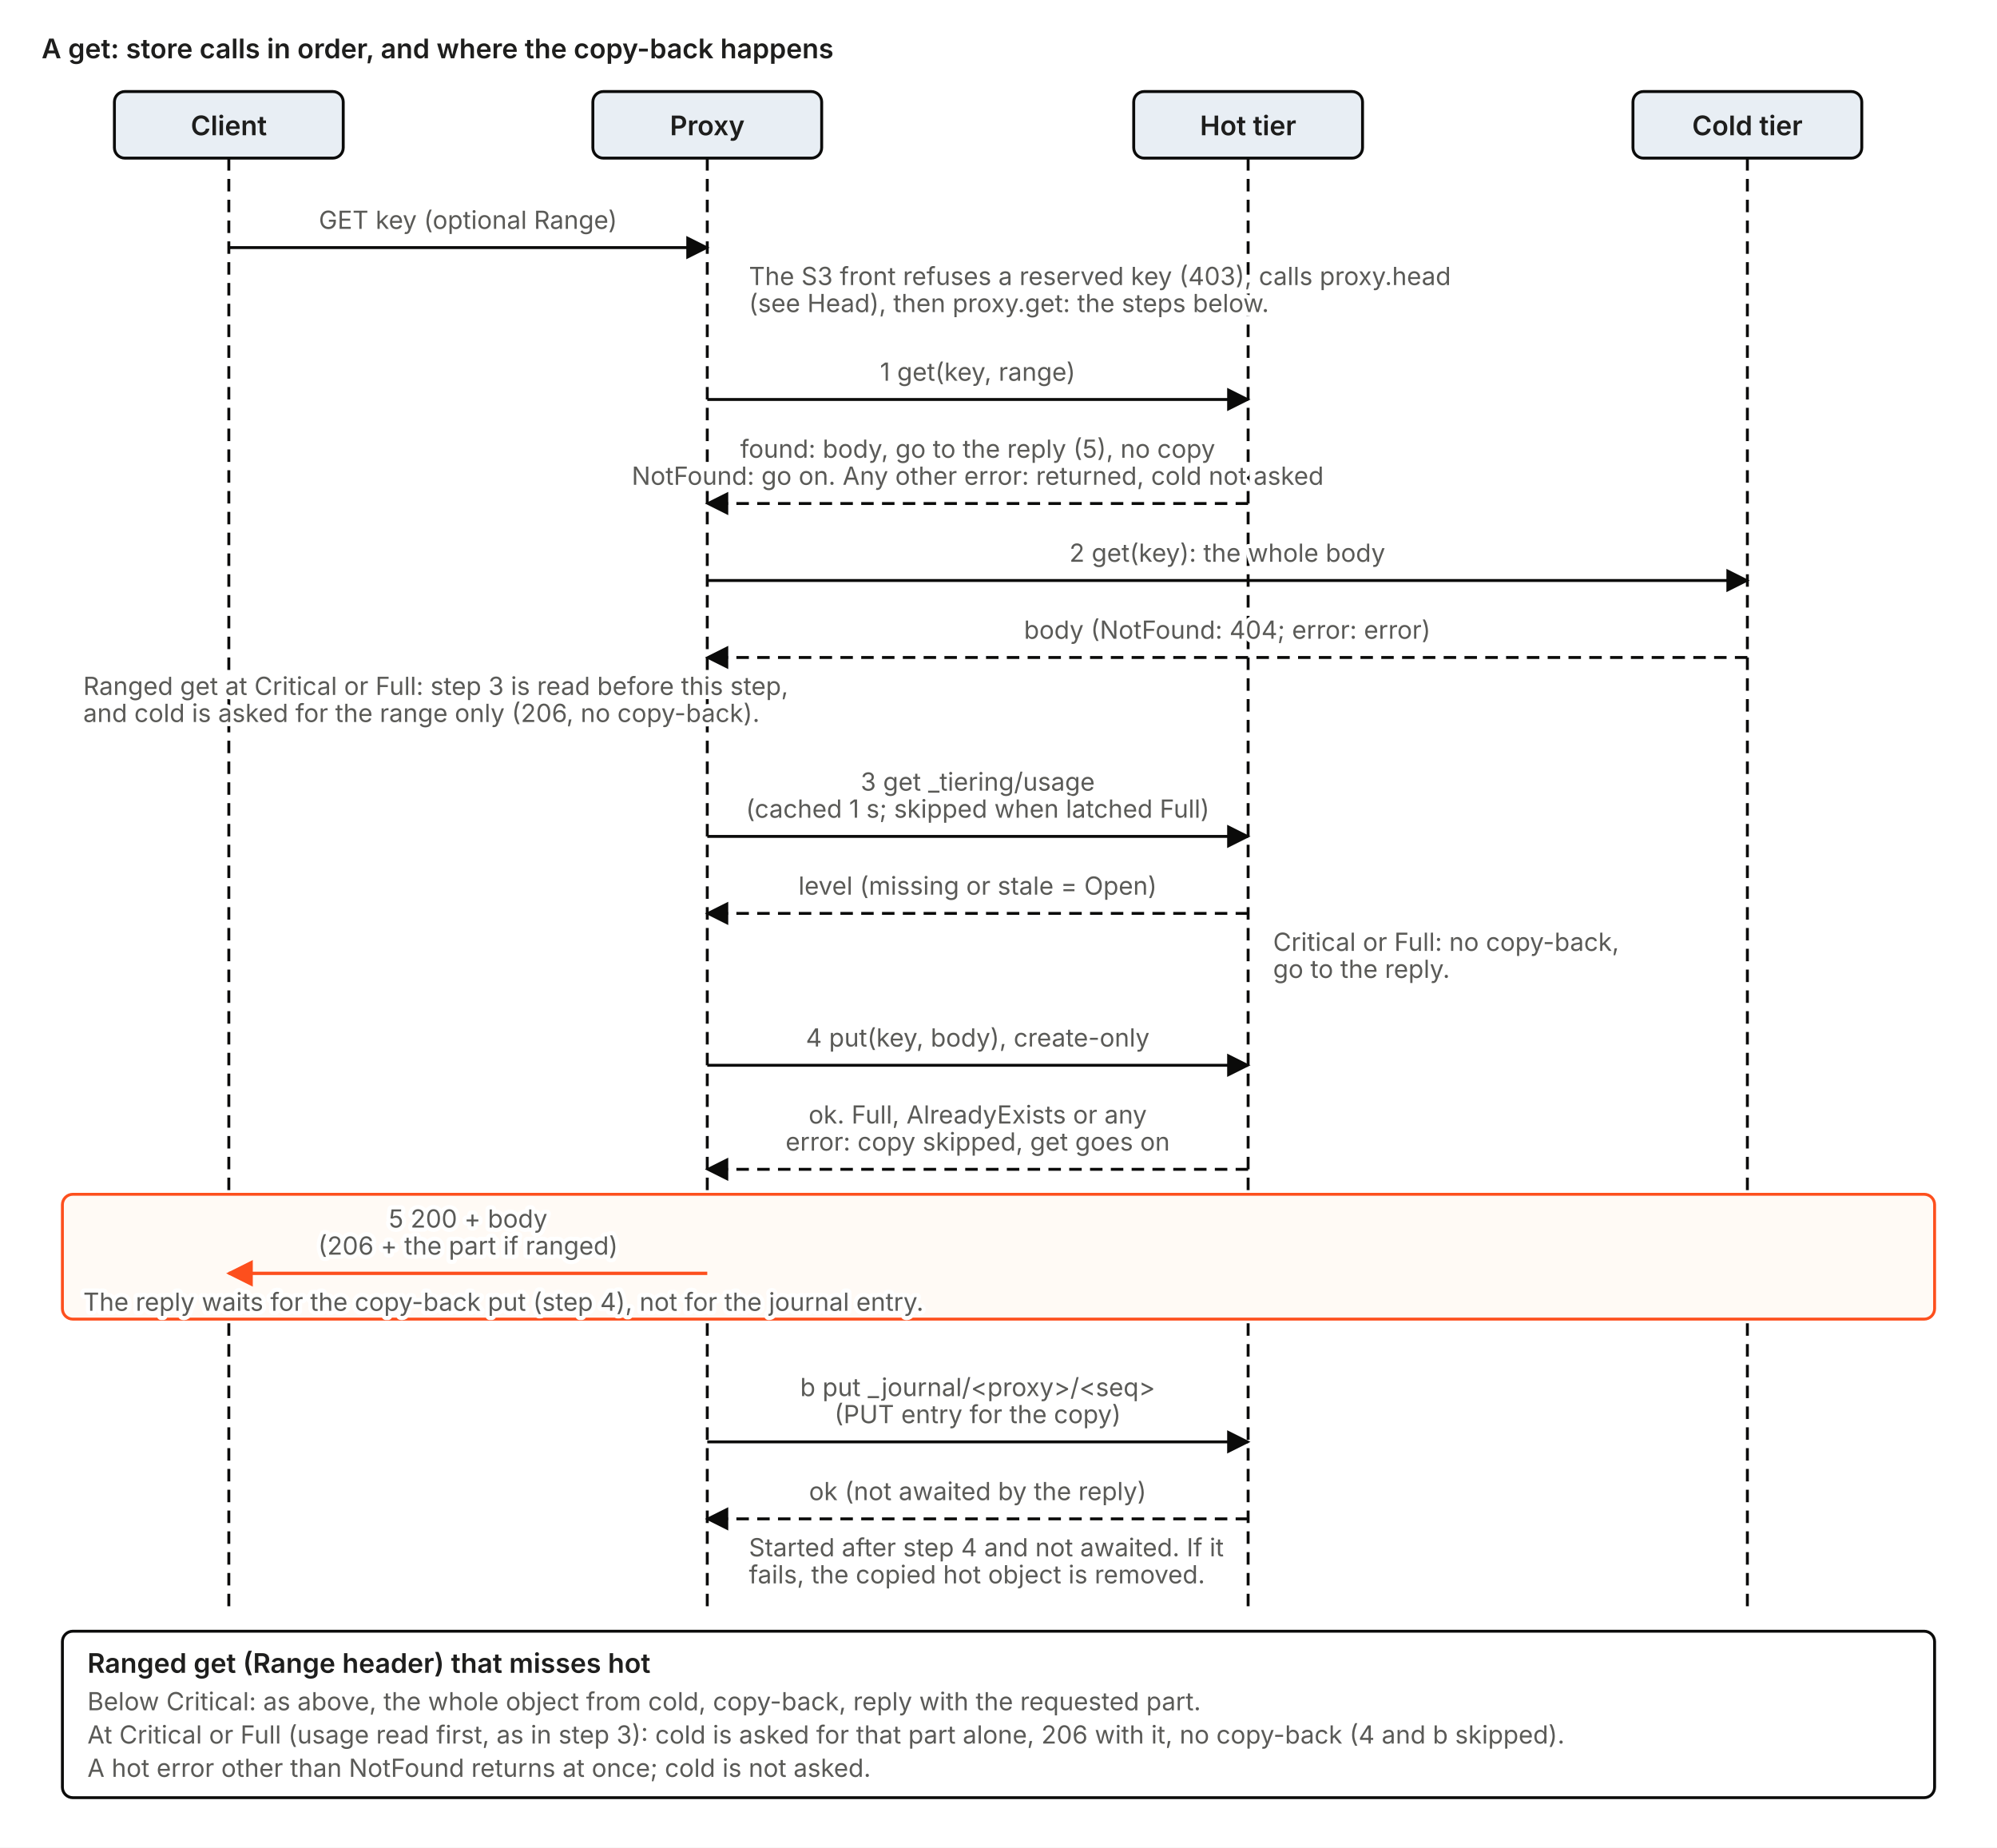
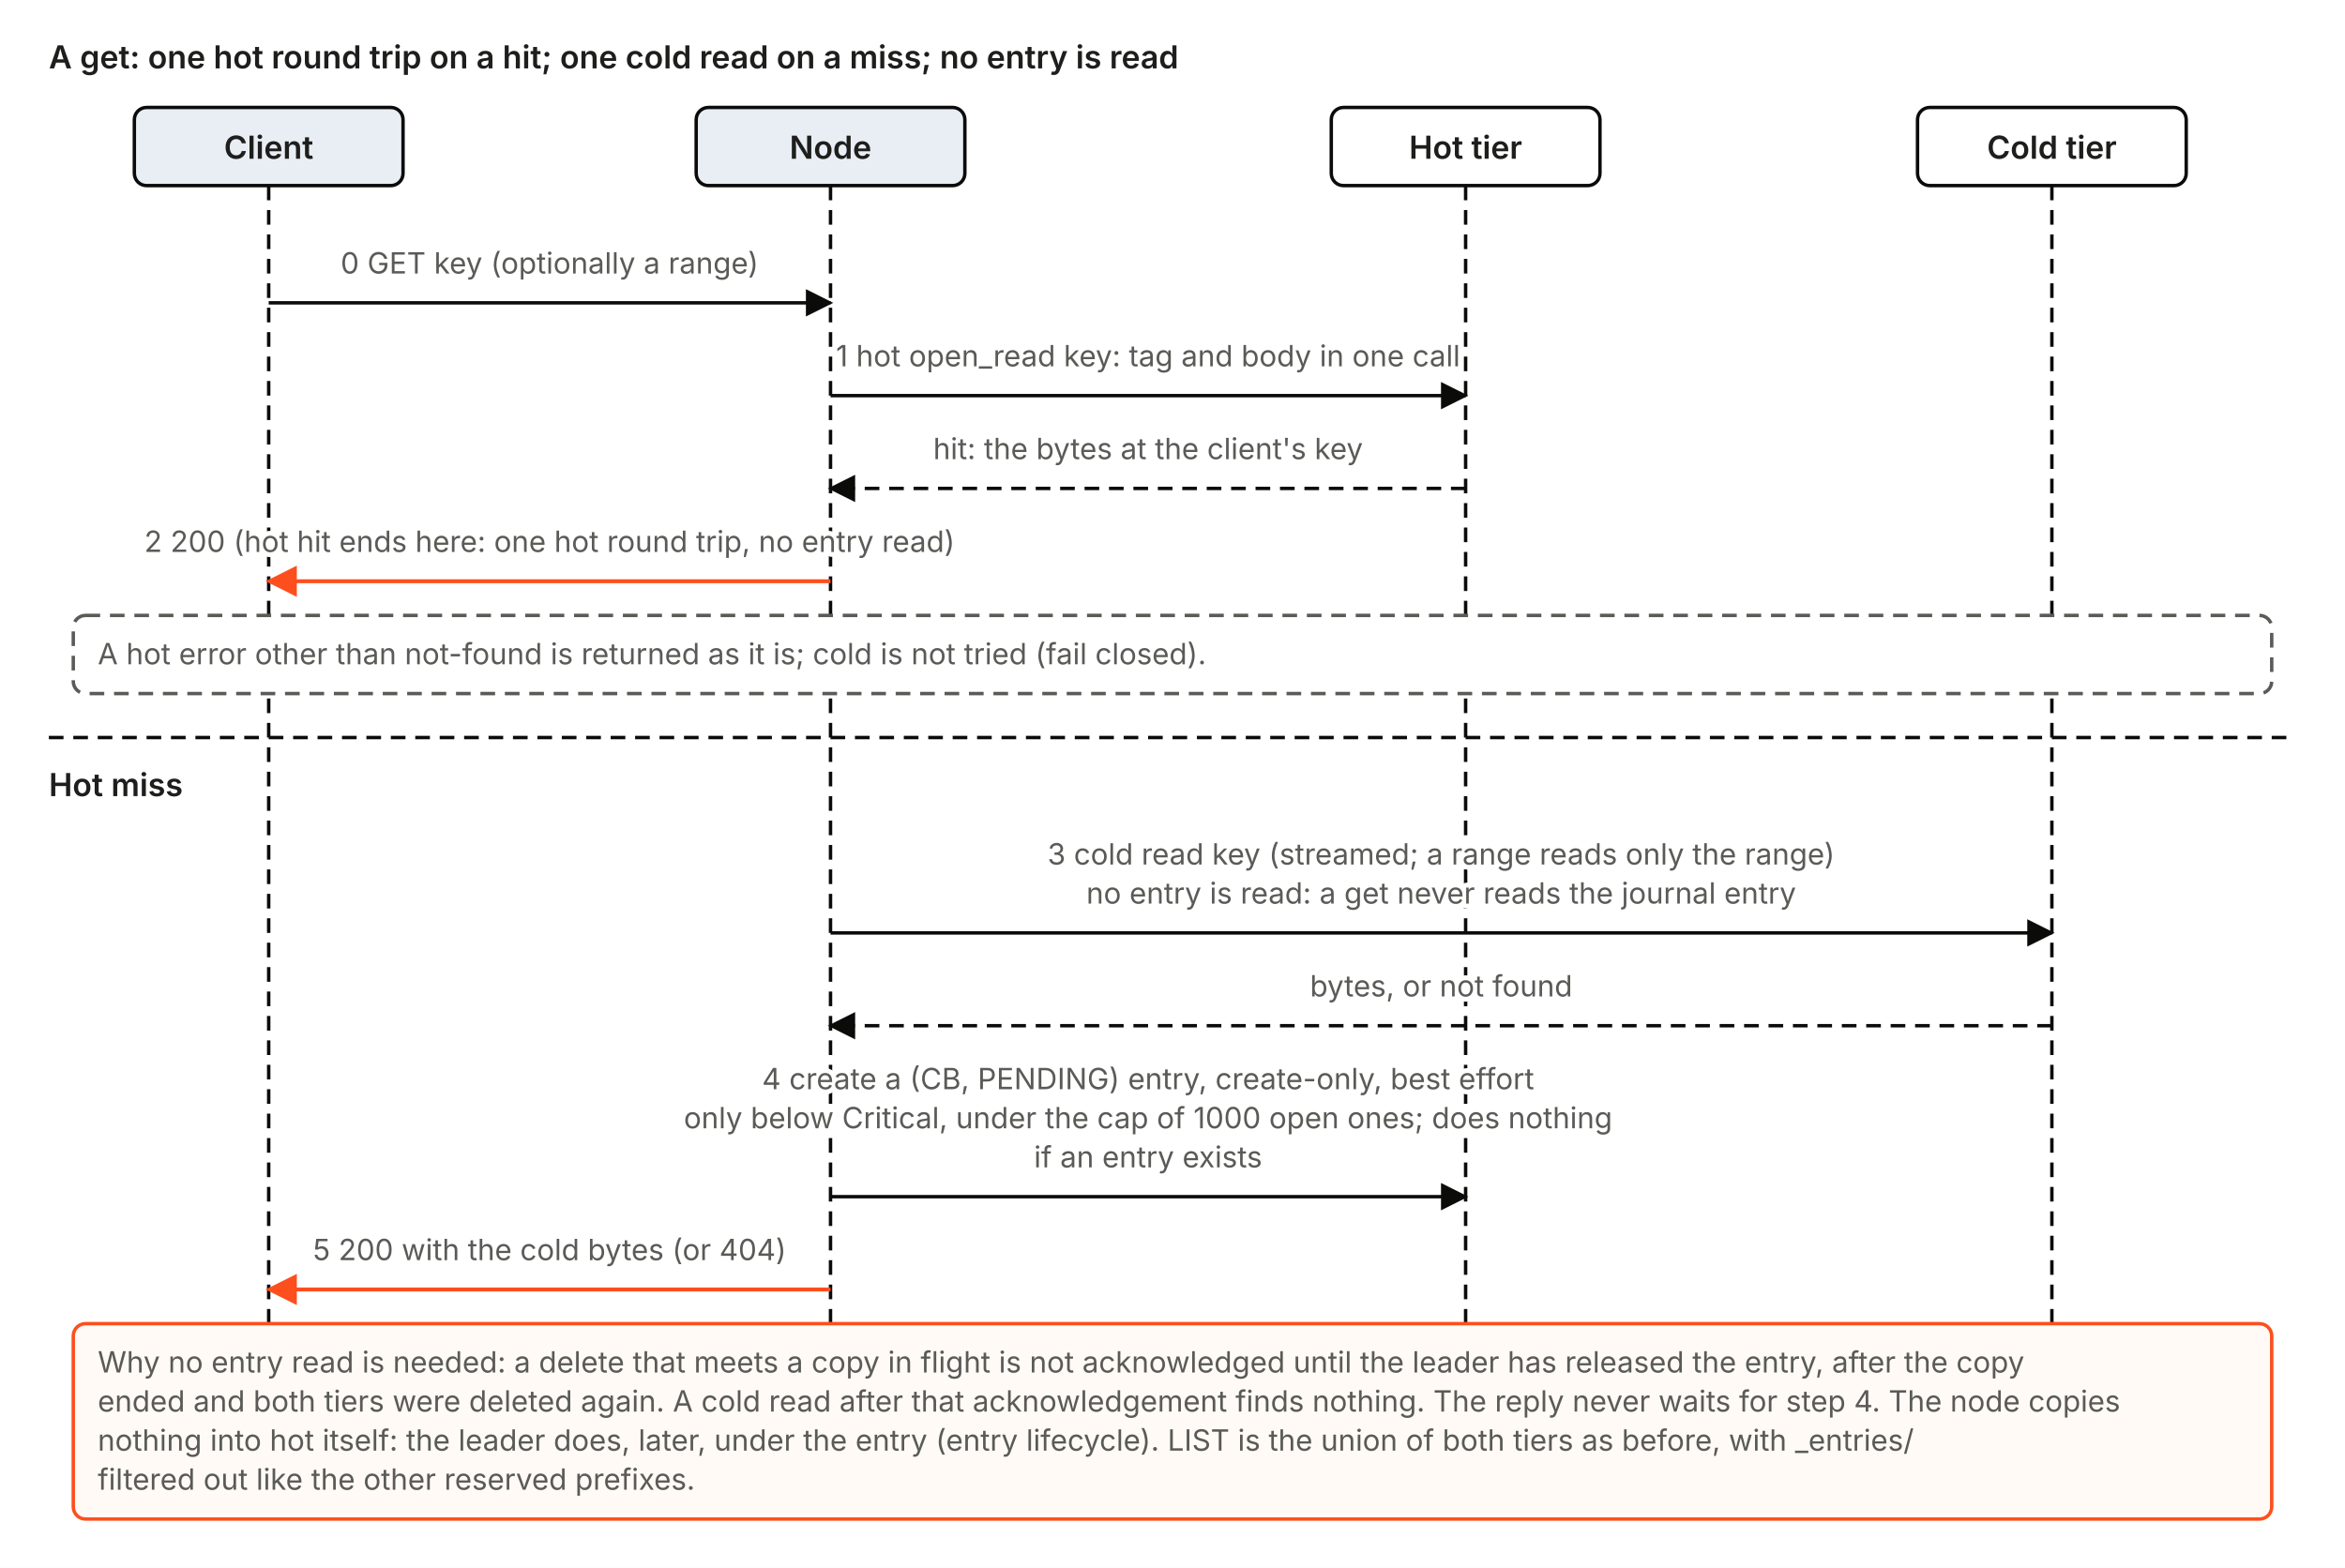
- <svg xmlns="http://www.w3.org/2000/svg" viewBox="0 0 960 888" width="960" height="888" role="img" aria-label="Sequence diagram of a get: hot first, cold on a hot miss, copy-back to hot unless at the critical level, background journal entry.">
+ <svg xmlns="http://www.w3.org/2000/svg" viewBox="0 0 960 642" width="960" height="642" role="img" aria-label="Sequence diagram of a get: Client, Node, Hot tier, Cold tier. A hot hit is one hot read that returns the tag and the body together. On a miss the node reads cold directly and never reads the entry. Below the Critical level it may ask for a copy-back by creating a CB entry, best effort.">
  <defs>
    <marker id="seq-get-ak" viewBox="0 0 10 10" refX="9" refY="5" markerWidth="8" markerHeight="8" orient="auto">
      <path d="M0,0 L10,5 L0,10 z" fill="#0B0B0A" />
    </marker>
    <marker id="seq-get-ao" viewBox="0 0 10 10" refX="9" refY="5" markerWidth="8" markerHeight="8" orient="auto">
      <path d="M0,0 L10,5 L0,10 z" fill="#FD4F1D" />
    </marker>
  </defs>
  <style>
.box{fill:#FFFFFF;stroke:#0B0B0A;stroke-width:1.4}
.box-b{fill:#E8EEF4;stroke:#0B0B0A;stroke-width:1.4}
.box-o{fill:#FFFAF5;stroke:#FD4F1D;stroke-width:1.4}
.box-t{fill:none;stroke:#FD4F1D;stroke-width:2}
- .box-p{fill:none;stroke:#5A5A57;stroke-width:1.6;stroke-dasharray:7 5}
+ .box-p{fill:none;stroke:#5A5A57;stroke-width:1.4;stroke-dasharray:6 4}
.ln{stroke:#0B0B0A;fill:none;stroke-width:1.4}
.ln-d{stroke:#0B0B0A;fill:none;stroke-width:1.4;stroke-dasharray:6 4}
.ln-o{stroke:#FD4F1D;fill:none;stroke-width:1.6}
+ .ln-od{stroke:#FD4F1D;fill:none;stroke-width:1.6;stroke-dasharray:6 4}
text{fill:#1E1E1D;font-family:system-ui,-apple-system,'Segoe UI',sans-serif;font-size:13px}
.b{font-weight:600}
.t-m{fill:#5A5A57;font-size:12px}
+ .t-n{fill:#5A5A57;font-size:13px}
.lbl{paint-order:stroke;stroke:#FFFFFF;stroke-width:4px;stroke-linejoin:round}
</style>
-   <rect x="0" y="0" width="960" height="888" fill="#FFFFFF" />
+   <rect x="0" y="0" width="960" height="642" fill="#FFFFFF" />
+   <text x="20" y="28" class="b" font-size="16">A get: one hot round trip on a hit; one cold read on a miss; no entry is read</text>
  <rect x="55" y="44" width="110" height="32" rx="5" class="box-b" />
  <text x="110" y="65" class="b" text-anchor="middle">Client</text>
-   <line x1="110" y1="76" x2="110" y2="776" class="ln-d" />
  <rect x="285" y="44" width="110" height="32" rx="5" class="box-b" />
-   <text x="340" y="65" class="b" text-anchor="middle">Proxy</text>
-   <line x1="340" y1="76" x2="340" y2="776" class="ln-d" />
-   <rect x="545" y="44" width="110" height="32" rx="5" class="box-b" />
+   <text x="340" y="65" class="b" text-anchor="middle">Node</text>
+   <rect x="545" y="44" width="110" height="32" rx="5" class="box" />
  <text x="600" y="65" class="b" text-anchor="middle">Hot tier</text>
-   <line x1="600" y1="76" x2="600" y2="776" class="ln-d" />
-   <rect x="785" y="44" width="110" height="32" rx="5" class="box-b" />
+   <rect x="785" y="44" width="110" height="32" rx="5" class="box" />
  <text x="840" y="65" class="b" text-anchor="middle">Cold tier</text>
-   <line x1="840" y1="76" x2="840" y2="776" class="ln-d" />
-   <text x="20" y="28" class="b" font-size="16" text-anchor="start">A get: store calls in order, and where the copy-back happens</text>
-   <text x="225.0" y="110" class="t-m lbl" text-anchor="middle">GET key (optional Range)</text>
-   <line x1="110" y1="119" x2="340" y2="119" class="ln" marker-end="url(#seq-get-ak)" />
-   <text x="360" y="137" class="t-m lbl" text-anchor="start">The S3 front refuses a reserved key (403), calls proxy.head</text>
-   <text x="360" y="150" class="t-m lbl" text-anchor="start">(see Head), then proxy.get: the steps below.</text>
-   <text x="470.0" y="183" class="t-m lbl" text-anchor="middle">1  get(key, range)</text>
-   <line x1="340" y1="192" x2="600" y2="192" class="ln" marker-end="url(#seq-get-ak)" />
-   <text x="470.0" y="220" class="t-m lbl" text-anchor="middle">found: body, go to the reply (5), no copy</text>
-   <text x="470.0" y="233" class="t-m lbl" text-anchor="middle">NotFound: go on. Any other error: returned, cold not asked</text>
-   <line x1="600" y1="242" x2="340" y2="242" class="ln-d" marker-end="url(#seq-get-ak)" />
-   <text x="590.0" y="270" class="t-m lbl" text-anchor="middle">2  get(key): the whole body</text>
-   <line x1="340" y1="279" x2="840" y2="279" class="ln" marker-end="url(#seq-get-ak)" />
-   <text x="590.0" y="307" class="t-m lbl" text-anchor="middle">body (NotFound: 404; error: error)</text>
-   <line x1="840" y1="316" x2="340" y2="316" class="ln-d" marker-end="url(#seq-get-ak)" />
-   <text x="40" y="334" class="t-m lbl" text-anchor="start">Ranged get at Critical or Full: step 3 is read before this step,</text>
-   <text x="40" y="347" class="t-m lbl" text-anchor="start">and cold is asked for the range only (206, no copy-back).</text>
-   <text x="470.0" y="380" class="t-m lbl" text-anchor="middle">3  get _tiering/usage</text>
-   <text x="470.0" y="393" class="t-m lbl" text-anchor="middle">(cached 1 s; skipped when latched Full)</text>
-   <line x1="340" y1="402" x2="600" y2="402" class="ln" marker-end="url(#seq-get-ak)" />
-   <text x="470.0" y="430" class="t-m lbl" text-anchor="middle">level (missing or stale = Open)</text>
-   <line x1="600" y1="439" x2="340" y2="439" class="ln-d" marker-end="url(#seq-get-ak)" />
-   <text x="612" y="457" class="t-m lbl" text-anchor="start">Critical or Full: no copy-back,</text>
-   <text x="612" y="470" class="t-m lbl" text-anchor="start">go to the reply.</text>
-   <text x="470.0" y="503" class="t-m lbl" text-anchor="middle">4  put(key, body), create-only</text>
-   <line x1="340" y1="512" x2="600" y2="512" class="ln" marker-end="url(#seq-get-ak)" />
-   <text x="470.0" y="540" class="t-m lbl" text-anchor="middle">ok. Full, AlreadyExists or any</text>
-   <text x="470.0" y="553" class="t-m lbl" text-anchor="middle">error: copy skipped, get goes on</text>
-   <line x1="600" y1="562" x2="340" y2="562" class="ln-d" marker-end="url(#seq-get-ak)" />
-   <rect x="30" y="574" width="900" height="60" rx="5" class="box-o" />
-   <text x="225.0" y="590" class="t-m lbl" text-anchor="middle">5  200 + body</text>
-   <text x="225.0" y="603" class="t-m lbl" text-anchor="middle">(206 + the part if ranged)</text>
-   <line x1="340" y1="612" x2="110" y2="612" class="ln-o" marker-end="url(#seq-get-ao)" />
-   <text x="40" y="630" class="t-m lbl" text-anchor="start">The reply waits for the copy-back put (step 4), not for the journal entry.</text>
-   <text x="470.0" y="671" class="t-m lbl" text-anchor="middle">b  put _journal/&lt;proxy&gt;/&lt;seq&gt;</text>
-   <text x="470.0" y="684" class="t-m lbl" text-anchor="middle">(PUT entry for the copy)</text>
-   <line x1="340" y1="693" x2="600" y2="693" class="ln" marker-end="url(#seq-get-ak)" />
-   <text x="470.0" y="721" class="t-m lbl" text-anchor="middle">ok (not awaited by the reply)</text>
-   <line x1="600" y1="730" x2="340" y2="730" class="ln-d" marker-end="url(#seq-get-ak)" />
-   <text x="360" y="748" class="t-m lbl" text-anchor="start">Started after step 4 and not awaited. If it</text>
-   <text x="360" y="761" class="t-m lbl" text-anchor="start">fails, the copied hot object is removed.</text>
-   <rect x="30" y="784" width="900" height="80" rx="5" class="box" />
-   <text x="42" y="804" class="b" text-anchor="start">Ranged get (Range header) that misses hot</text>
-   <text x="42" y="822" class="t-m" text-anchor="start">Below Critical: as above, the whole object from cold, copy-back, reply with the requested part.</text>
-   <text x="42" y="838" class="t-m" text-anchor="start">At Critical or Full (usage read first, as in step 3): cold is asked for that part alone, 206 with it, no copy-back (4 and b skipped).</text>
-   <text x="42" y="854" class="t-m" text-anchor="start">A hot error other than NotFound returns at once; cold is not asked.</text>
+   <line x1="110" y1="76" x2="110" y2="544" class="ln-d" />
+   <line x1="340" y1="76" x2="340" y2="544" class="ln-d" />
+   <line x1="600" y1="76" x2="600" y2="544" class="ln-d" />
+   <line x1="840" y1="76" x2="840" y2="544" class="ln-d" />
+   <text x="225.0" y="112" class="t-m lbl" text-anchor="middle">0  GET key (optionally a range)</text>
+   <line x1="110" y1="124" x2="340" y2="124" class="ln" marker-end="url(#seq-get-ak)" />
+   <text x="470.0" y="150" class="t-m lbl" text-anchor="middle">1  hot open_read key: tag and body in one call</text>
+   <line x1="340" y1="162" x2="600" y2="162" class="ln" marker-end="url(#seq-get-ak)" />
+   <text x="470.0" y="188" class="t-m lbl" text-anchor="middle">hit: the bytes at the client's key</text>
+   <line x1="600" y1="200" x2="340" y2="200" class="ln-d" marker-end="url(#seq-get-ak)" />
+   <text x="225.0" y="226" class="t-m lbl" text-anchor="middle">2  200 (hot hit ends here: one hot round trip, no entry read)</text>
+   <line x1="340" y1="238" x2="110" y2="238" class="ln-o" marker-end="url(#seq-get-ao)" />
+   <rect x="30" y="252" width="900" height="32" rx="5" fill="#FFFFFF" />
+   <rect x="30" y="252" width="900" height="32" rx="5" class="box-p" />
+   <text x="40" y="272" class="t-m">A hot error other than not-found is returned as it is; cold is not tried (fail closed).</text>
+   <line x1="20" y1="302" x2="940" y2="302" class="ln-d" />
+   <text x="20" y="326" class="b lbl">Hot miss</text>
+   <text x="590.0" y="354" class="t-m lbl" text-anchor="middle">3  cold read key (streamed; a range reads only the range)</text>
+   <text x="590.0" y="370" class="t-m lbl" text-anchor="middle">no entry is read: a get never reads the journal entry</text>
+   <line x1="340" y1="382" x2="840" y2="382" class="ln" marker-end="url(#seq-get-ak)" />
+   <text x="590.0" y="408" class="t-m lbl" text-anchor="middle">bytes, or not found</text>
+   <line x1="840" y1="420" x2="340" y2="420" class="ln-d" marker-end="url(#seq-get-ak)" />
+   <text x="470.0" y="446" class="t-m lbl" text-anchor="middle">4  create a (CB, PENDING) entry, create-only, best effort</text>
+   <text x="470.0" y="462" class="t-m lbl" text-anchor="middle">only below Critical, under the cap of 1000 open ones; does nothing</text>
+   <text x="470.0" y="478" class="t-m lbl" text-anchor="middle">if an entry exists</text>
+   <line x1="340" y1="490" x2="600" y2="490" class="ln" marker-end="url(#seq-get-ak)" />
+   <text x="225.0" y="516" class="t-m lbl" text-anchor="middle">5  200 with the cold bytes (or 404)</text>
+   <line x1="340" y1="528" x2="110" y2="528" class="ln-o" marker-end="url(#seq-get-ao)" />
+   <rect x="30" y="542" width="900" height="80" rx="5" class="box-o" />
+   <text x="40" y="562" class="t-m">Why no entry read is needed: a delete that meets a copy in flight is not acknowledged until the leader has released the entry, after the copy</text>
+   <text x="40" y="578" class="t-m">ended and both tiers were deleted again. A cold read after that acknowledgement finds nothing. The reply never waits for step 4. The node copies</text>
+   <text x="40" y="594" class="t-m">nothing into hot itself: the leader does, later, under the entry (entry lifecycle). LIST is the union of both tiers as before, with _entries/</text>
+   <text x="40" y="610" class="t-m">filtered out like the other reserved prefixes.</text>
</svg>
